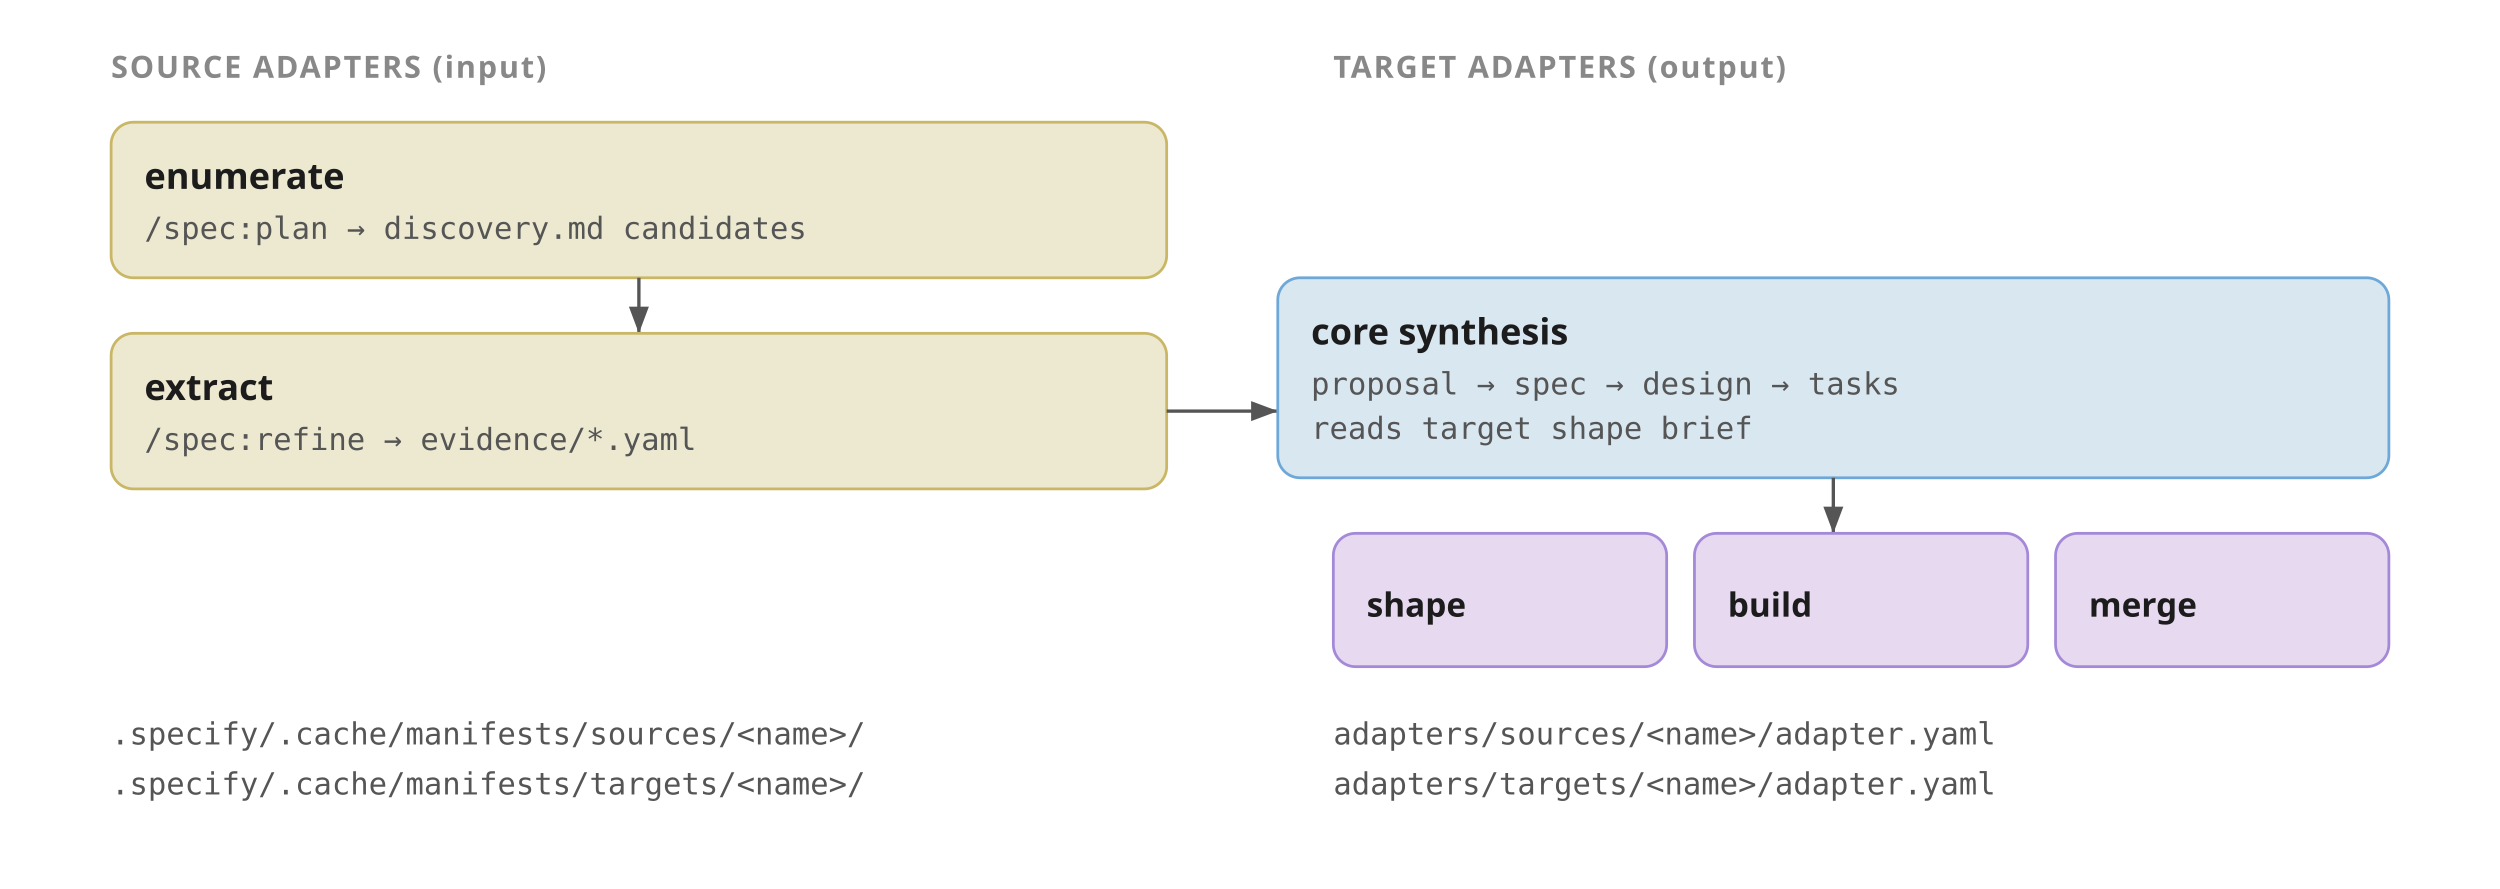
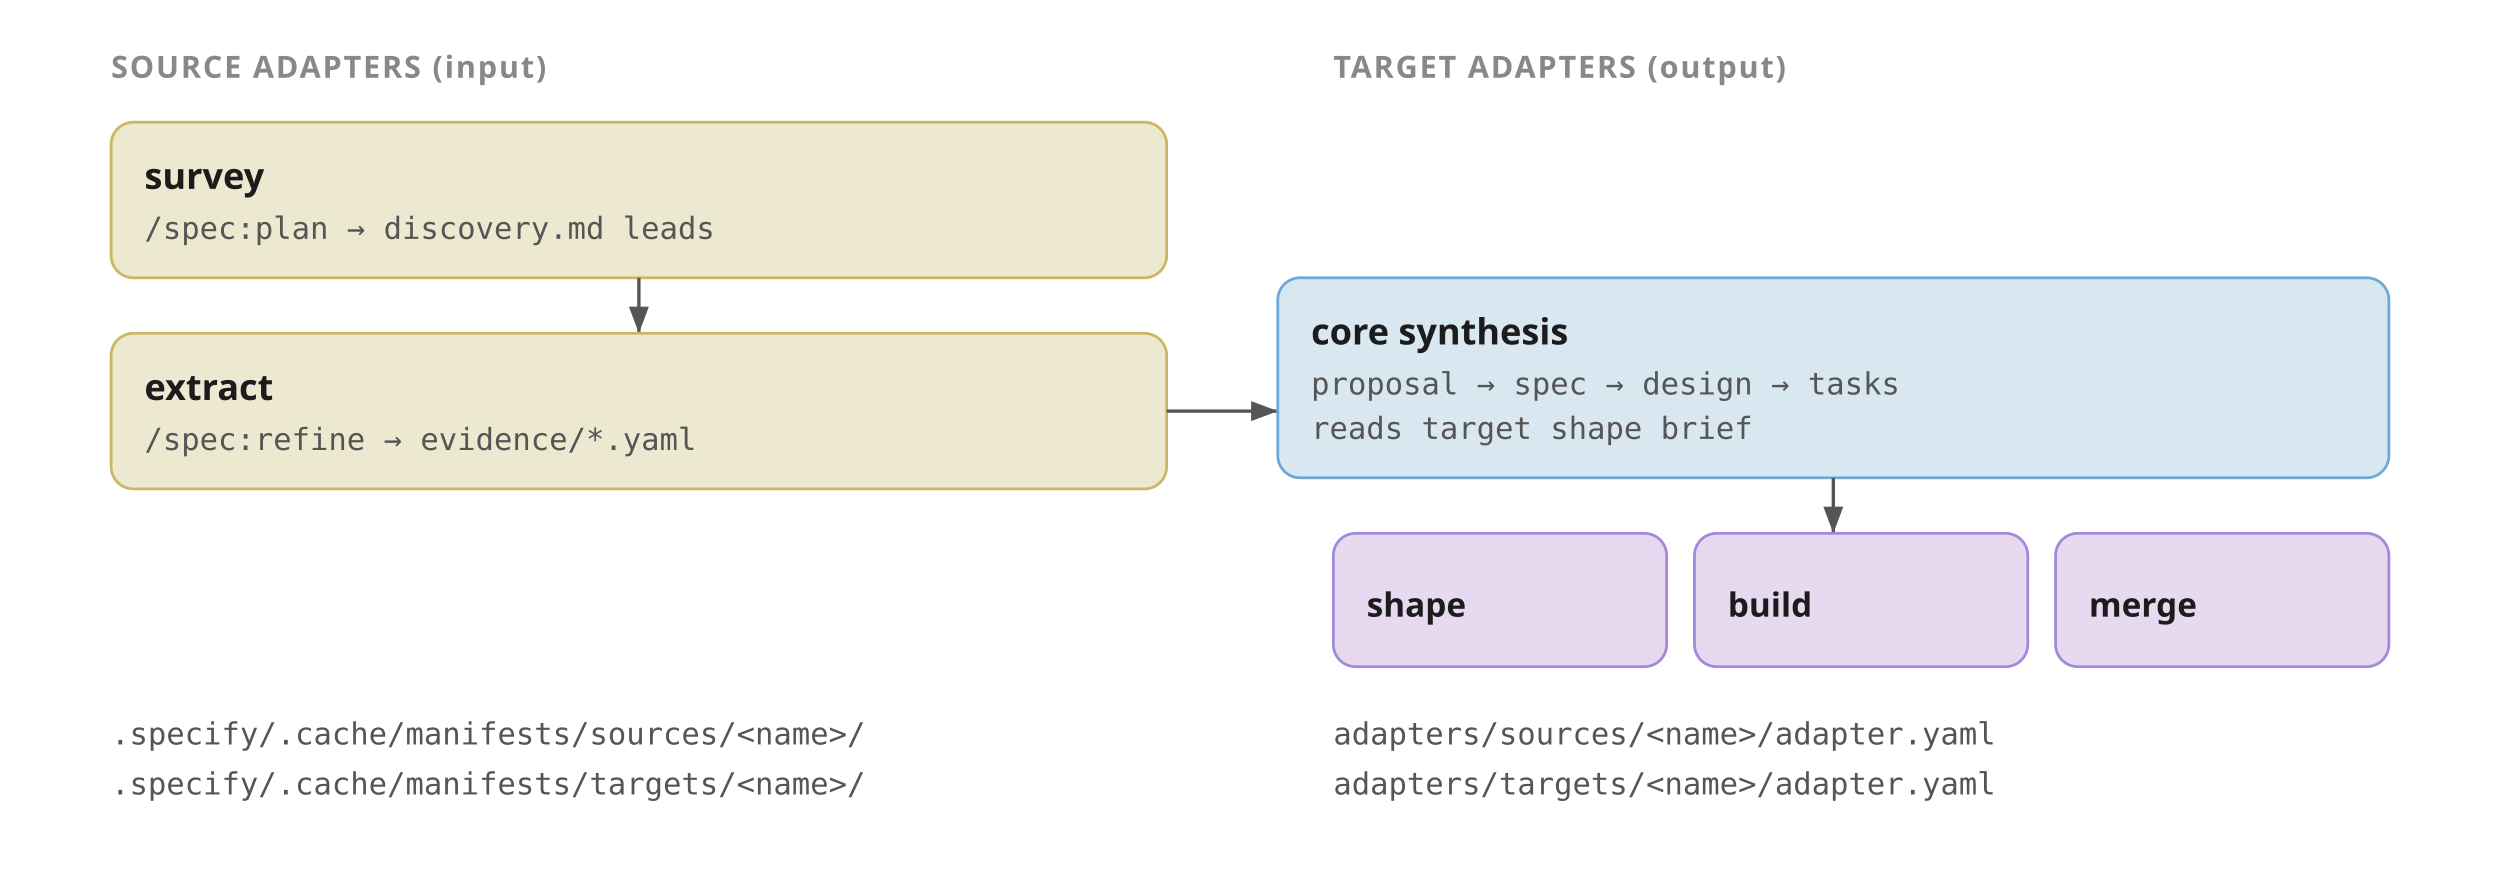
- <svg xmlns="http://www.w3.org/2000/svg" viewBox="0 0 900 320" role="img" aria-label="Source adapters enumerate and extract; target adapters shape build and merge">
+ <svg xmlns="http://www.w3.org/2000/svg" viewBox="0 0 900 320" role="img" aria-label="Source adapters survey and extract; target adapters shape build and merge">
  <defs>
    <marker id="arr" markerWidth="10" markerHeight="10" refX="8" refY="3" orient="auto">
      <path d="M0,0 L0,6 L8,3 z" fill="#555" />
    </marker>
  </defs>
  <text x="40" y="28" font-family="ui-sans-serif, system-ui, sans-serif" font-size="11" font-weight="600" fill="#888" letter-spacing="0.06em">SOURCE ADAPTERS (input)</text>
  <text x="480" y="28" font-family="ui-sans-serif, system-ui, sans-serif" font-size="11" font-weight="600" fill="#888" letter-spacing="0.06em">TARGET ADAPTERS (output)</text>
  <rect x="40" y="44" width="380" height="56" rx="8" fill="#ede9d0" stroke="#c9b766" />
-   <text x="52" y="68" font-family="ui-sans-serif, system-ui, sans-serif" font-size="13" font-weight="600" fill="#1c1c1c">enumerate</text>
-   <text x="52" y="86" font-family="ui-monospace, monospace" font-size="11" fill="#555">/spec:plan → discovery.md candidates</text>
+   <text x="52" y="68" font-family="ui-sans-serif, system-ui, sans-serif" font-size="13" font-weight="600" fill="#1c1c1c">survey</text>
+   <text x="52" y="86" font-family="ui-monospace, monospace" font-size="11" fill="#555">/spec:plan → discovery.md leads</text>
  <path d="M230 100 L230 120" stroke="#555" stroke-width="1.2" fill="none" marker-end="url(#arr)" />
  <rect x="40" y="120" width="380" height="56" rx="8" fill="#ede9d0" stroke="#c9b766" />
  <text x="52" y="144" font-family="ui-sans-serif, system-ui, sans-serif" font-size="13" font-weight="600" fill="#1c1c1c">extract</text>
  <text x="52" y="162" font-family="ui-monospace, monospace" font-size="11" fill="#555">/spec:refine → evidence/*.yaml</text>
  <path d="M420 148 L460 148" stroke="#555" stroke-width="1.2" fill="none" marker-end="url(#arr)" />
  <rect x="460" y="100" width="400" height="72" rx="8" fill="#d9e7f1" stroke="#6ea8d8" />
  <text x="472" y="124" font-family="ui-sans-serif, system-ui, sans-serif" font-size="13" font-weight="600" fill="#1c1c1c">core synthesis</text>
  <text x="472" y="142" font-family="ui-monospace, monospace" font-size="11" fill="#555">proposal → spec → design → tasks</text>
  <text x="472" y="158" font-family="ui-monospace, monospace" font-size="11" fill="#555">reads target shape brief</text>
  <path d="M660 172 L660 192" stroke="#555" stroke-width="1.2" fill="none" marker-end="url(#arr)" />
  <rect x="480" y="192" width="120" height="48" rx="8" fill="#e6d9f0" stroke="#a489d8" />
  <text x="492" y="222" font-family="ui-sans-serif, system-ui, sans-serif" font-size="12" font-weight="600" fill="#1c1c1c">shape</text>
  <rect x="610" y="192" width="120" height="48" rx="8" fill="#e6d9f0" stroke="#a489d8" />
  <text x="622" y="222" font-family="ui-sans-serif, system-ui, sans-serif" font-size="12" font-weight="600" fill="#1c1c1c">build</text>
  <rect x="740" y="192" width="120" height="48" rx="8" fill="#e6d9f0" stroke="#a489d8" />
  <text x="752" y="222" font-family="ui-sans-serif, system-ui, sans-serif" font-size="12" font-weight="600" fill="#1c1c1c">merge</text>
  <text x="480" y="268" font-family="ui-monospace, monospace" font-size="11" fill="#555">adapters/sources/&lt;name&gt;/adapter.yaml</text>
  <text x="480" y="286" font-family="ui-monospace, monospace" font-size="11" fill="#555">adapters/targets/&lt;name&gt;/adapter.yaml</text>
  <text x="40" y="268" font-family="ui-monospace, monospace" font-size="11" fill="#555">.specify/.cache/manifests/sources/&lt;name&gt;/</text>
  <text x="40" y="286" font-family="ui-monospace, monospace" font-size="11" fill="#555">.specify/.cache/manifests/targets/&lt;name&gt;/</text>
</svg>
